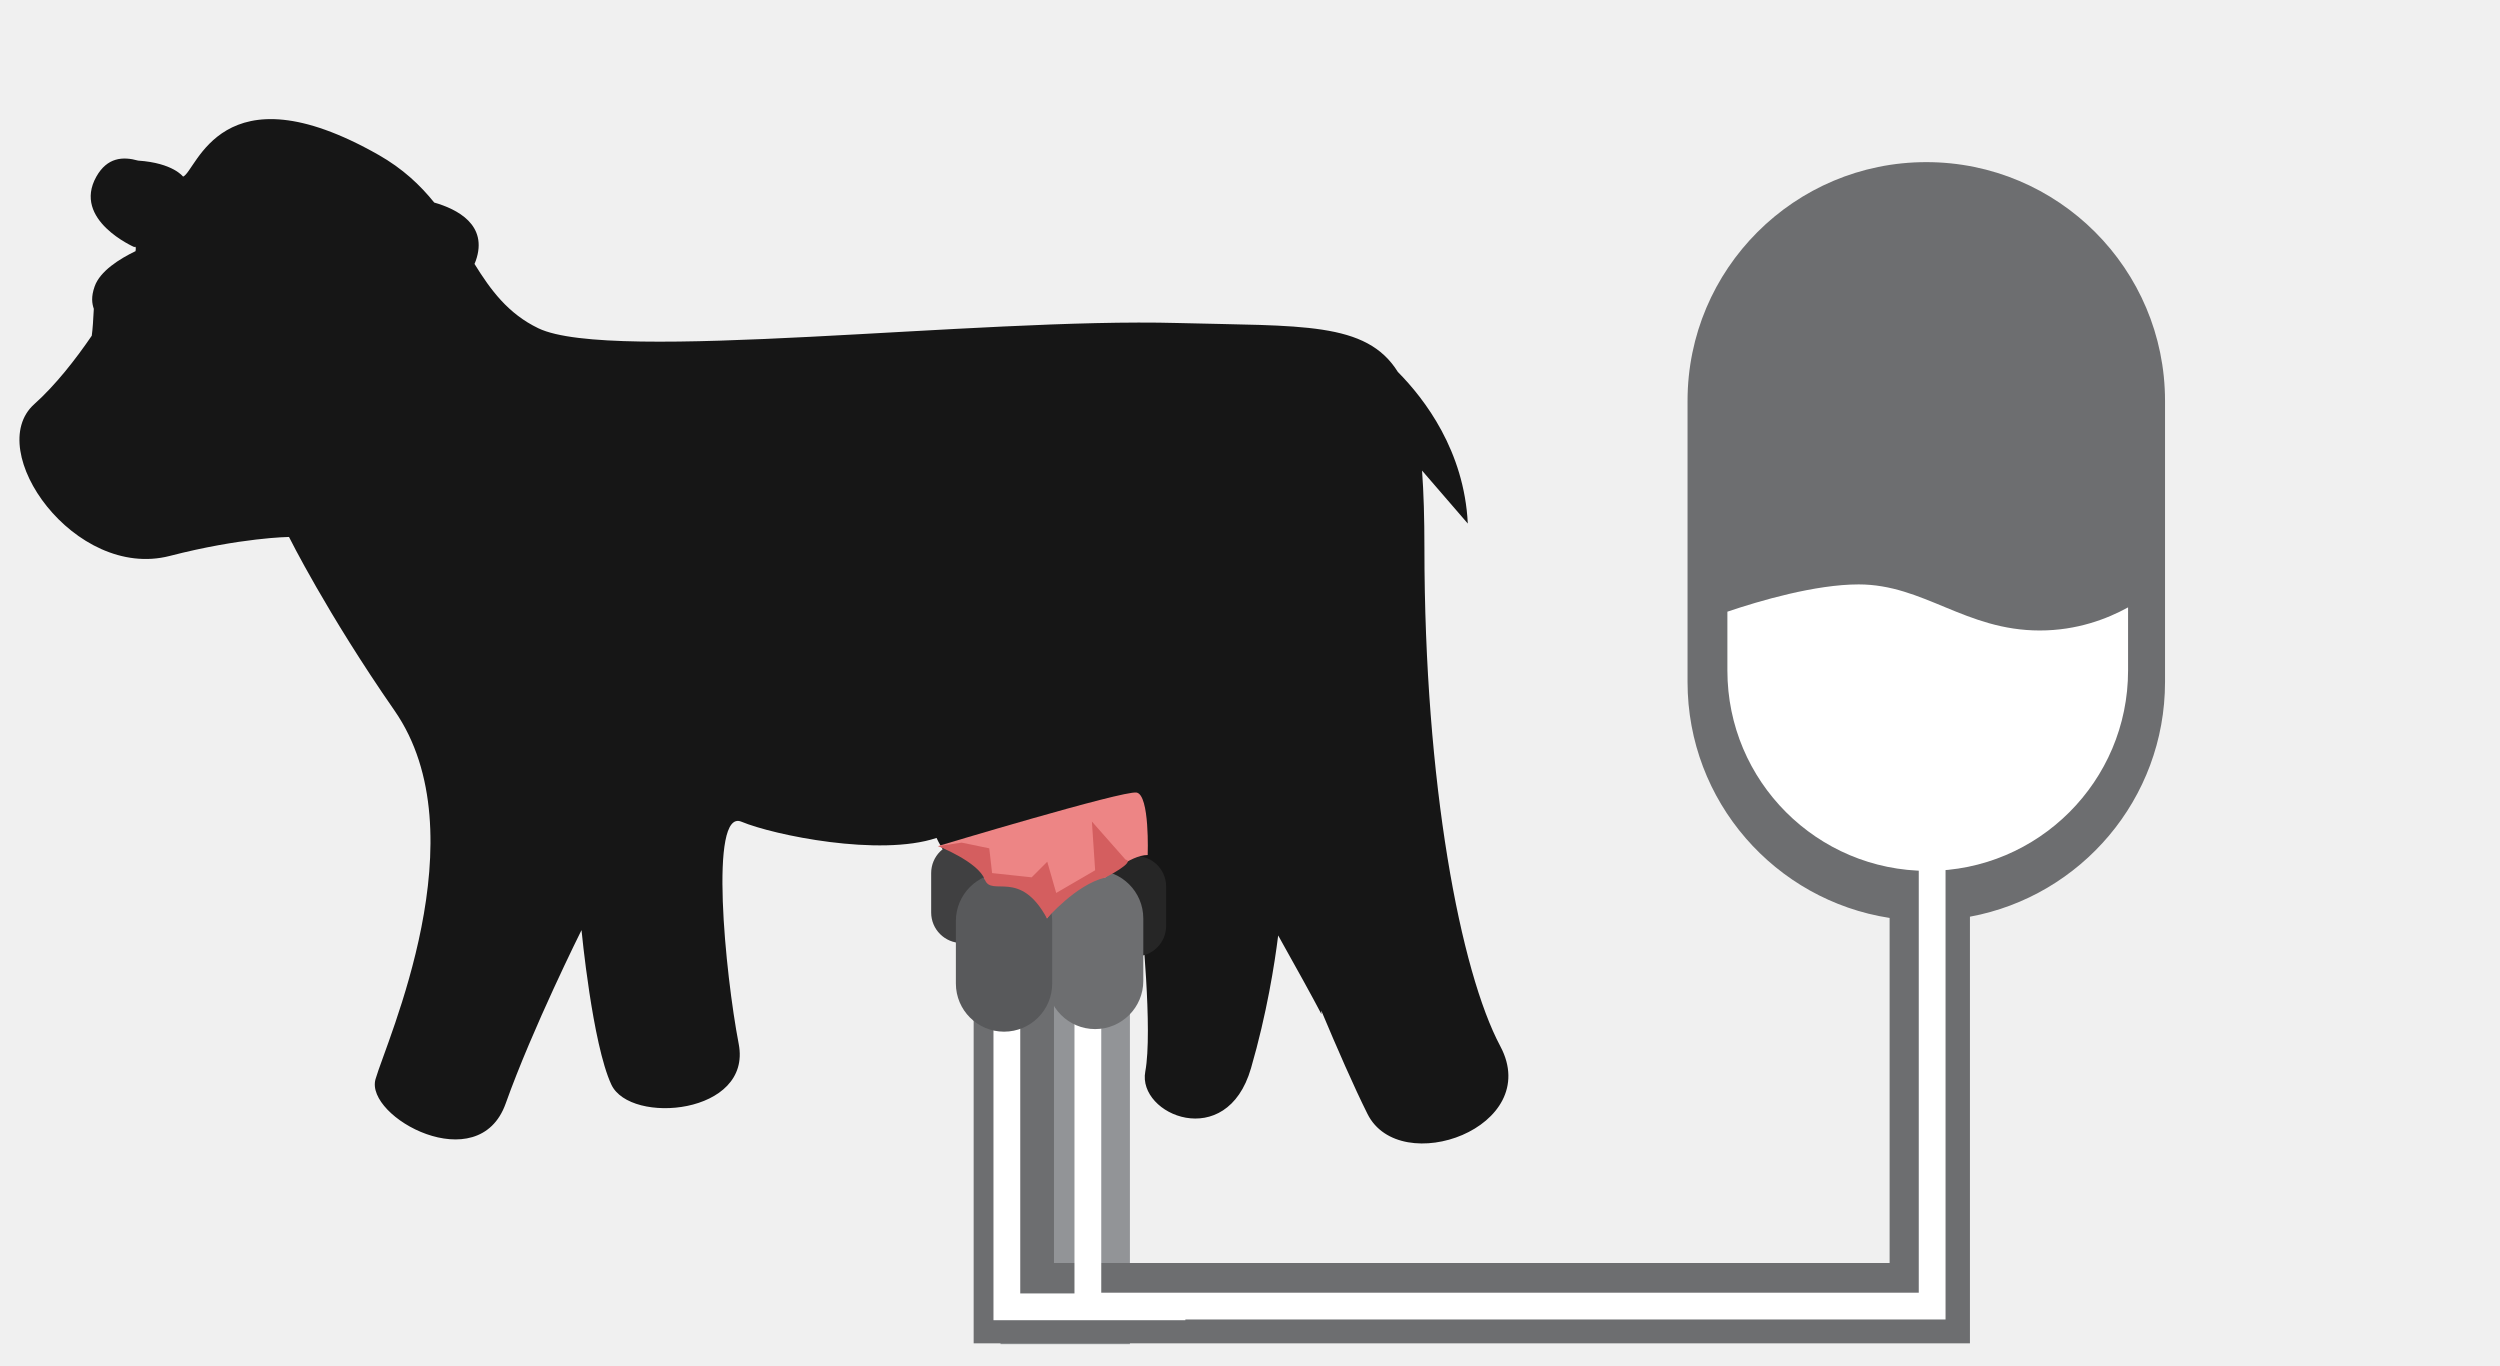
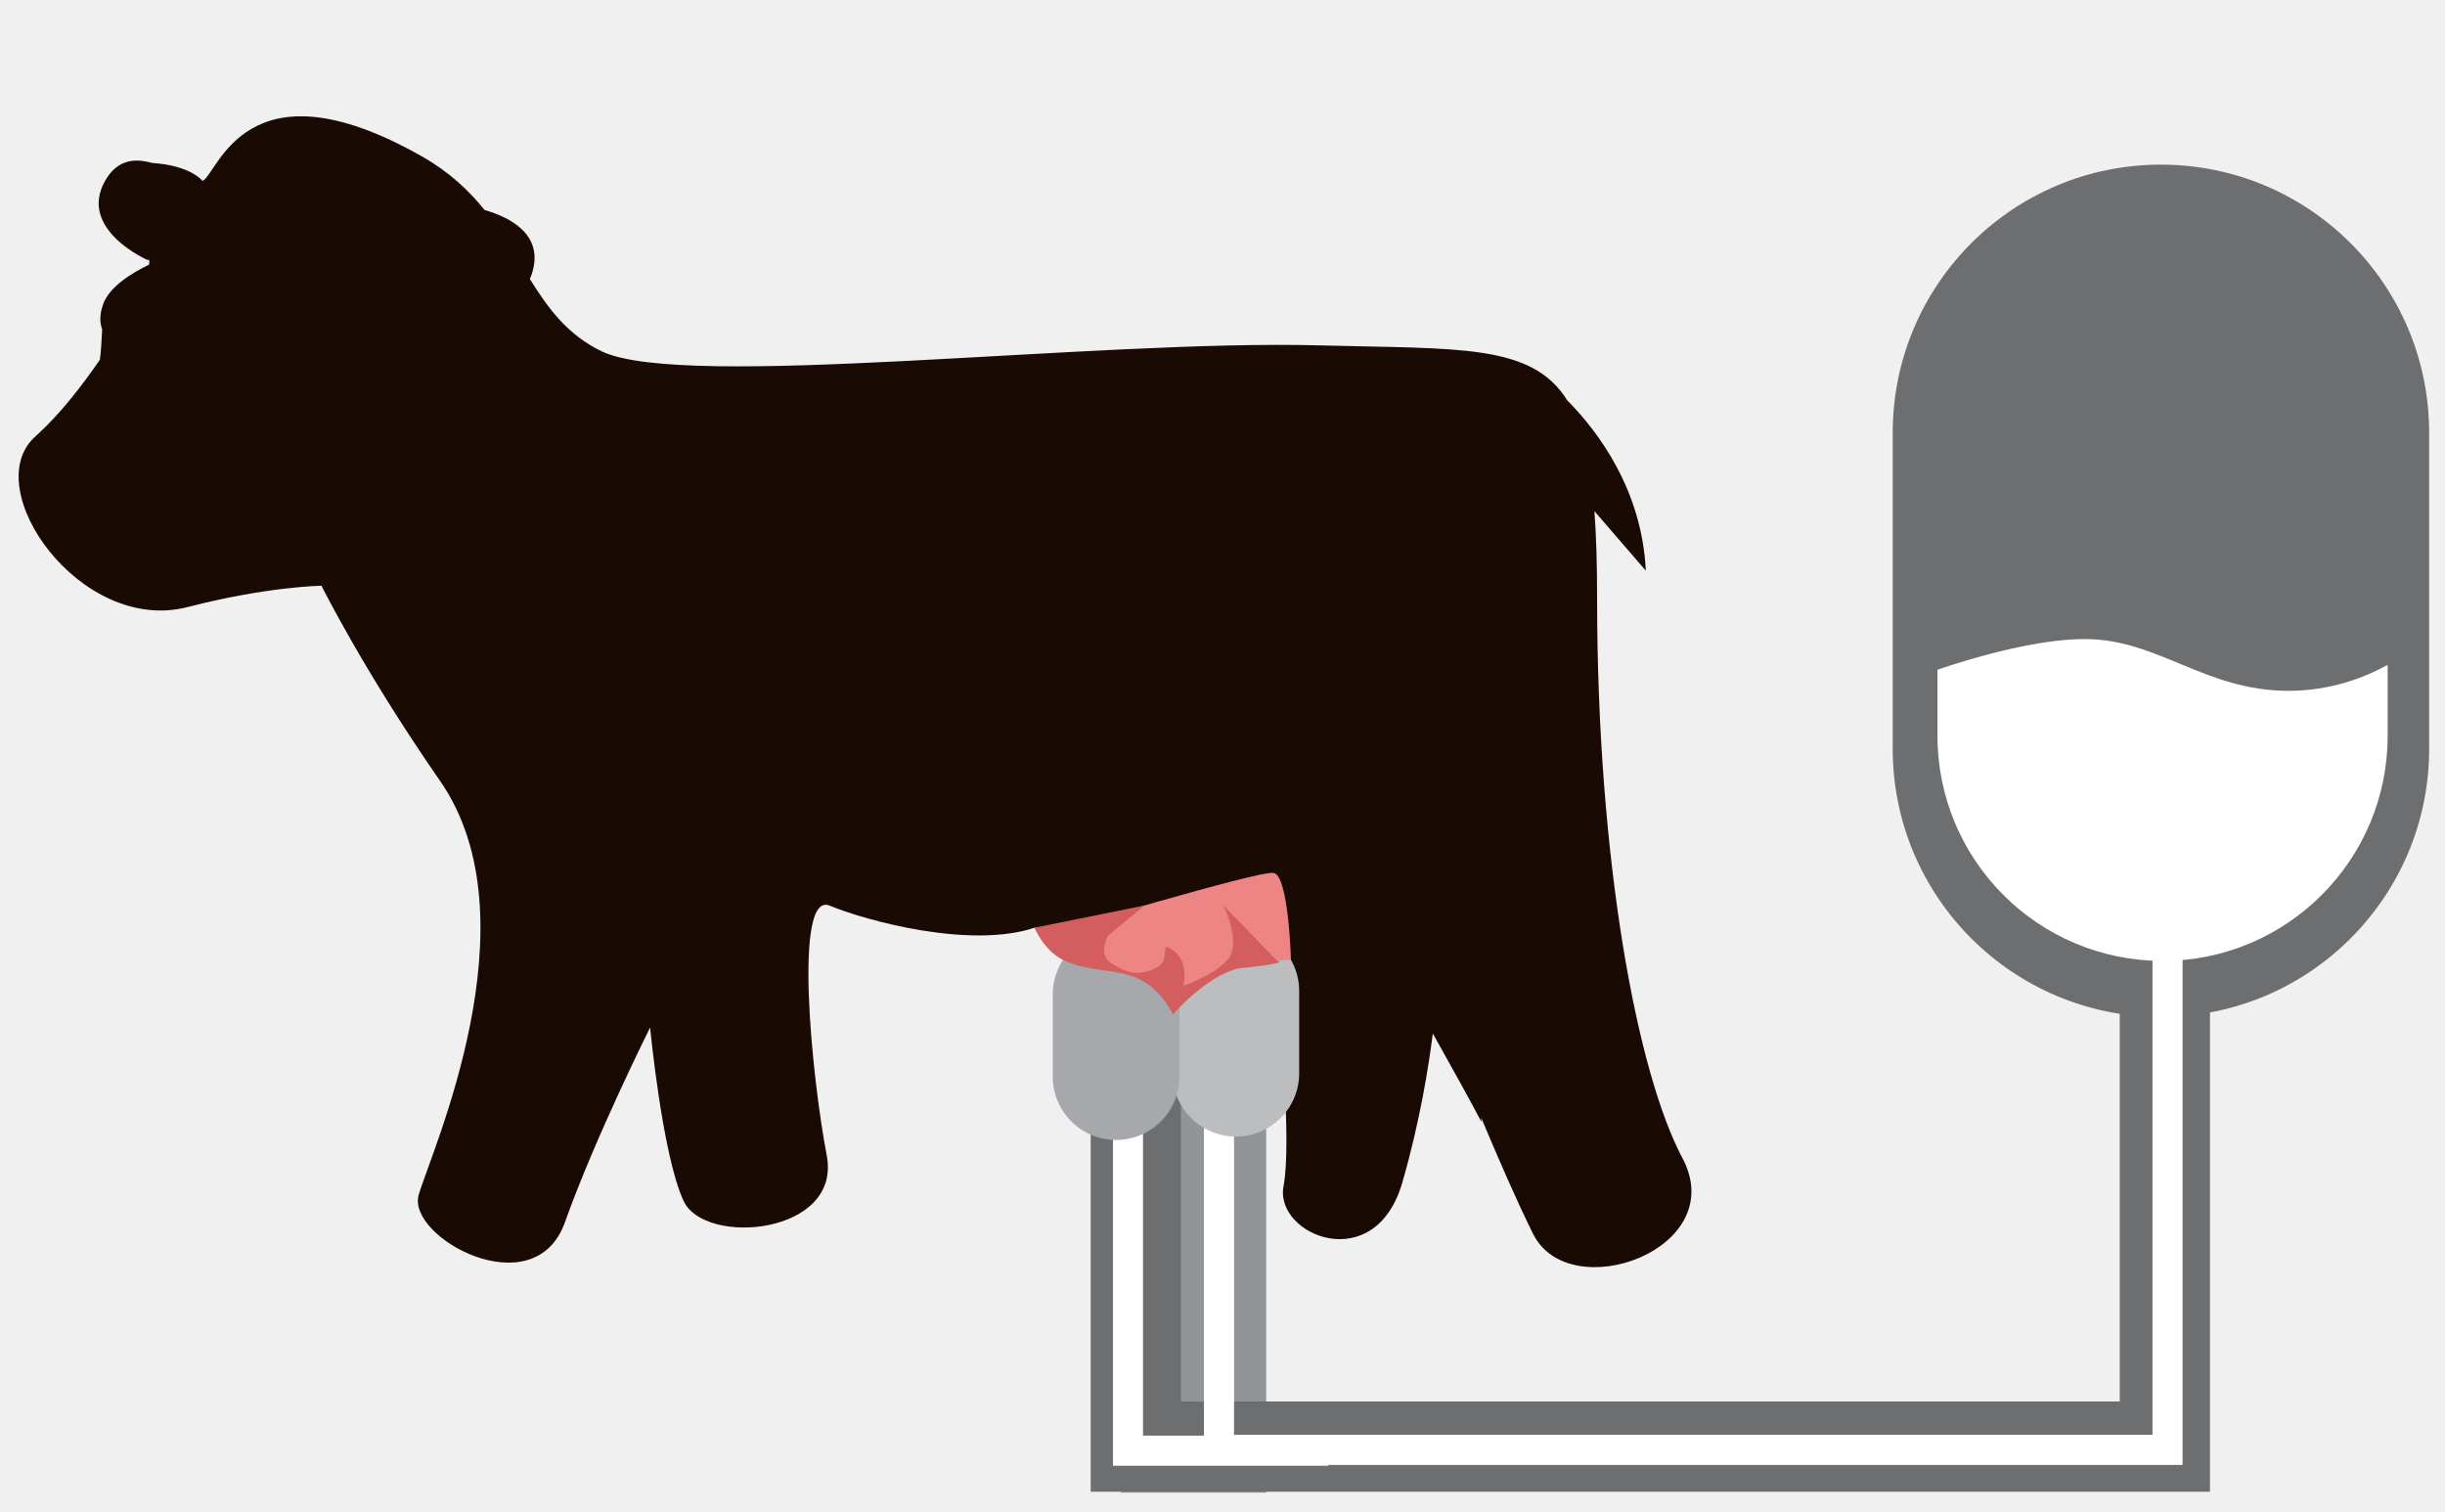
- <svg xmlns="http://www.w3.org/2000/svg" version="1.0" id="Layer_1" x="0px" y="0px" width="866px" height="473px" viewBox="0 0 866 473" enable-background="new 0 0 866 473" xml:space="preserve">
+ <svg xmlns="http://www.w3.org/2000/svg" version="1.0" id="Layer_1" x="0px" y="0px" width="765px" height="473px" viewBox="42.5 0 765 473" enable-background="new 42.5 0 765 473" xml:space="preserve">
  <g>
-     <polygon fill="#929497" points="391.402,465.617 346.576,465.617 346.576,437.793    363.577,437.793 363.577,312.581 391.402,312.581  " />
+     <g>
+       <polygon fill="#929497" points="438.681,467.018 393.193,467.018 393.193,438.781 410.446,438.781     410.446,311.72 438.681,311.72   " />
+     </g>
+     <path fill="#190B03" d="M568.878,362.281c-13.952-26.177-26.673-92.264-26.673-175.152   c0-10.396-0.253-19.398-0.834-27.197L557.454,178.562   c-1.251-25.55-15.133-43.758-24.589-53.301   c-11.128-17.841-33.943-16.025-77.354-17.197   c-70.507-1.912-199.051,14.228-224.776,1.848   c-10.643-5.124-16.737-13.409-22.446-22.616c0.157-0.373,0.318-0.739,0.459-1.144   c4.425-12.641-6.649-18.153-14.616-20.435c-4.945-6.135-11.078-11.939-19.604-16.772   c-55.332-31.398-63.908,5.754-68.677,7.665c0,0-3.522-4.816-15.801-5.635   c-5.361-1.508-10.871-1.14-14.688,5.635   C66.797,71.851,88.717,81.381,88.717,81.381s0.76-0.754,0.423,1.421   c-5.643,2.724-12.47,7.002-14.375,12.394c-1.31,3.721-0.928,6.002-0.294,7.891   c-0.166,3.458-0.403,7.221-0.72,9.447c-5.653,8.271-12.687,17.318-20.218,24.062   c-18.098,16.195,14.218,61.968,47.639,53.347   c25.064-6.471,41.913-6.672,41.913-6.672s13.272,26.728,37.087,61.03   c30.304,43.631-2.858,116.235-6.673,129.562   c-3.814,13.347,36.215,35.259,45.746,8.586   c9.522-26.684,26.666-60.977,26.666-60.977s3.813,40.021,10.486,54.304   c6.654,14.282,49.542,10.478,44.773-14.283   c-4.762-24.78-10.489-82.888,0.954-78.128   c11.435,4.762,44.036,13.585,64.037,6.912c0,0,5.478,0.936,7.521,4.025   c3.199,6.268,7.788,14.749,14.774,21.064c-1.389,5.464-1.597,11.149,2.274,13.726   c4.185,2.793,9.921-0.584,15.083-5.31c3.154,0.449,6.575,0.457,10.297-0.106   c0.358,4.263,2.127,7.897,7.01,8.274c9.051,0.699,9.451-6.243,8.638-13.376   c3.293-1.587,6.759-3.541,10.416-5.927c0,0,0.022-0.045,0.061-0.124   c0.544,5.186,4.52,44.454,1.852,58.674   c-2.858,15.24,28.576,28.402,37.152-1.14   c5.569-19.185,8.317-36.748,9.562-46.711c6.339,11.309,12.008,21.562,15.199,27.658   c0,0-0.007-0.435-0.043-1.232c5.458,12.991,11.506,26.857,16.248,36.333   C533.638,408.974,584.127,390.866,568.878,362.281z" />
+     <g>
+       <polygon fill="#6D6E70" points="733.966,466.732 383.753,466.732 383.753,310.073 411.99,310.073     411.99,438.496 705.729,438.496 705.729,76.005 733.966,76.005   " />
+     </g>
+     <g>
+       <path fill="#6D6E70" d="M802.543,234.263c0,46.343-37.574,83.917-83.917,83.917l0,0    c-46.354,0-83.928-37.574-83.928-83.917v-98.826    c0-46.353,37.574-83.927,83.928-83.927l0,0c46.343,0,83.917,37.575,83.917,83.927    V234.263z" />
+     </g>
+     <g>
+       <path fill="#FFFFFF" d="M789.555,230.237c0,38.879-31.535,70.415-70.425,70.415l0,0    c-38.907,0-70.425-31.536-70.425-70.415v-82.926    c0-38.898,31.518-70.434,70.425-70.434l0,0c38.89,0,70.425,31.536,70.425,70.434    V230.237z" />
+     </g>
+     <g>
+       <path fill="#6D6E70" d="M639.367,212.901c0,0,32.63-12.95,55.487-12.95    c22.851,0,37.538,16.195,63.651,16.195c26.105,0,42.438-16.195,42.438-16.195    l-6.231-91.988l-57.418-40.837l-58.753,6.48l-31.021,30.783L639.367,212.901z" />
+     </g>
+     <g>
+       <polygon fill="#FFFFFF" points="725.39,458.34 419.197,458.34 419.197,317.775     428.607,317.775 428.607,448.929 715.979,448.929 715.979,241.606 725.39,241.606   " />
+     </g>
+     <g>
+       <path fill="#BBBDBF" d="M448.994,335.791c0,10.938-8.87,19.816-19.807,19.816l0,0    c-10.956,0-19.816-8.879-19.816-19.816v-25.7c0-10.937,8.86-19.815,19.816-19.815    l0,0c10.937,0,19.807,8.879,19.807,19.815V335.791z" />
+     </g>
+     <g>
+       <polygon fill="#FFFFFF" points="458.177,458.599 390.721,458.599 390.721,346.004     400.132,346.004 400.132,449.185 458.177,449.185   " />
+     </g>
+     <g>
+       <path fill="#A6A8AB" d="M411.522,336.857c0,10.938-8.86,19.816-19.817,19.816l0,0    c-10.938,0-19.808-8.879-19.808-19.816v-25.7c0-10.937,8.87-19.816,19.808-19.816    l0,0c10.957,0,19.817,8.88,19.817,19.816V336.857z" />
+     </g>
+     <g>
+       <path fill="#ED8585" d="M371.207,291.939c0,0,13.917,0.175,16.472,11.765    c0,0,20.165-0.901,21.849,13.668c0,0,9.458-14.293,20.469-14.376    c0,0,10.146-2.656,16.424-2.656c0,0-0.706-26.435-5.412-27.224    C436.301,272.324,371.207,291.939,371.207,291.939z" />
+     </g>
+     <g>
+       <path fill="#D45E5F" d="M442.129,300.652l-16.812-17.344c0,0,5.929,11.968,1.14,17.132    c-4.788,5.166-13.685,7.97-13.685,7.97s1.875-7.399-3.144-10.983    c-5.018-3.586-0.055,2.794-5.478,5.487c-5.423,2.692-9.467,1.388-13.916-1.489    c-4.45-2.876-0.993-8.704-0.993-8.704l11.333-9.412l-34.414,6.967    c0,0,2.95,7.114,8.963,10.064c12.417,6.103,24.879-0.67,34.403,17.032    c0,0,10.238-11.939,20.469-14.376C429.996,302.996,446.053,301.443,442.129,300.652z" />
+     </g>
  </g>
-   <path fill="#161616" d="M519.703,362.407c-13.749-25.797-26.286-90.92-26.286-172.602  c0-10.244-0.25-19.116-0.821-26.801l15.849,18.36  c-1.232-25.178-14.912-43.121-24.231-52.526  c-10.965-17.582-33.448-15.792-76.227-16.946  c-69.479-1.884-196.15,14.021-221.502,1.82  c-10.487-5.049-16.493-13.214-22.118-22.288c0.155-0.367,0.313-0.728,0.453-1.126  c4.36-12.456-6.551-17.887-14.402-20.136c-4.873-6.045-10.917-11.766-19.32-16.529  c-54.526-30.941-62.977,5.67-67.678,7.554c0,0-3.47-4.746-15.569-5.553  c-5.284-1.486-10.714-1.125-14.476,5.553  c-8.441,15.017,13.161,24.41,13.161,24.41s0.748-0.743,0.417,1.399  c-5.562,2.684-12.291,6.901-14.167,12.215c-1.291,3.668-0.914,5.917-0.29,7.777  c-0.163,3.406-0.397,7.113-0.709,9.306c-5.57,8.15-12.502,17.067-19.924,23.712  c-17.834,15.959,14.012,61.066,46.945,52.57  c24.7-6.376,41.302-6.576,41.302-6.576s13.079,26.339,36.547,60.142  c29.863,42.997-2.817,114.543-6.576,127.676  c-3.759,13.151,35.687,34.745,45.08,8.459  c9.384-26.293,26.275-60.087,26.275-60.087s3.759,39.437,10.335,53.512  c6.558,14.075,48.821,10.326,44.12-14.075  c-4.692-24.42-10.335-81.681,0.942-76.989c11.268,4.691,47.879,12.201,67.588,5.625  c0,0,0.914,2.11,2.929,5.156c3.152,6.176,7.674,14.532,14.558,20.755  c-1.369,5.384-1.574,10.986,2.24,13.524c4.125,2.753,9.777-0.575,14.863-5.231  c3.108,0.442,6.479,0.45,10.147-0.104c0.354,4.2,2.096,7.782,6.908,8.153  c8.918,0.688,9.312-6.152,8.512-13.181c3.246-1.563,6.661-3.49,10.264-5.841  c0,0,0.022-0.044,0.06-0.122c0.536,5.114,4.453,43.807,1.824,57.82  c-2.816,15.017,28.16,27.987,36.611-1.124  c5.488-18.903,8.198-36.211,9.424-46.029  c6.246,11.144,11.832,21.246,14.978,27.253c0,0-0.007-0.428-0.042-1.214  c5.378,12.803,11.338,26.467,16.011,35.805  C484.976,408.42,534.729,390.575,519.703,362.407z" />
-   <path fill="#6D6E70" d="M667.269,56.161c-45.677,0-82.704,37.027-82.704,82.705v97.386  c0,41.349,30.354,75.61,69.997,81.723v119.536H365.099V310.96h-27.825v154.376  h345.112V317.545c38.446-7.107,67.579-40.789,67.579-81.292v-97.386  C749.965,93.188,712.937,56.161,667.269,56.161z" />
-   <g>
-     <path fill="#404041" d="M343.659,316.104c0,5.833-4.728,10.552-10.551,10.552l0,0   c-5.825,0-10.552-4.719-10.552-10.552v-13.668c0-5.834,4.728-10.552,10.552-10.552l0,0   c5.823,0,10.551,4.718,10.551,10.552V316.104z" />
-   </g>
-   <g>
-     <path fill="#262626" d="M403.947,320.742c0,5.832-4.728,10.553-10.552,10.553l0,0   c-5.824,0-10.552-4.721-10.552-10.553v-13.669c0-5.832,4.728-10.551,10.552-10.551   l0,0c5.824,0,10.552,4.719,10.552,10.551V320.742z" />
-   </g>
-   <path fill="#FFFFFF" d="M706.569,218.4c-25.733,0-40.207-15.96-62.724-15.96  c-15.008,0-34.278,5.663-45.478,9.444v20.401c0,38.314,31.058,69.39,69.398,69.39  c38.323,0,69.399-31.076,69.399-69.39v-21.889  C729.925,214.395,719.456,218.4,706.569,218.4z" />
-   <g>
-     <polygon fill="#FFFFFF" points="673.936,457.068 372.2,457.068 372.2,318.55 381.475,318.55    381.475,447.793 664.66,447.793 664.66,243.49 673.936,243.49  " />
-   </g>
-   <g>
-     <path fill="#6D6E70" d="M396.04,339.79c0,9.212-7.473,16.685-16.685,16.685l0,0   c-9.22,0-16.684-7.473-16.684-16.685v-21.639c0-9.211,7.464-16.685,16.684-16.685l0,0   c9.212,0,16.685,7.474,16.685,16.685V339.79z" />
-   </g>
-   <g>
-     <polygon fill="#FFFFFF" points="410.613,457.32 344.14,457.32 344.14,346.366    353.415,346.366 353.415,448.047 410.613,448.047  " />
-   </g>
-   <g>
-     <path fill="#58595B" d="M364.483,340.687c0,9.212-7.463,16.684-16.684,16.684l0,0   c-9.212,0-16.684-7.472-16.684-16.684v-21.639c0-9.211,7.472-16.684,16.684-16.684l0,0   c9.221,0,16.684,7.473,16.684,16.684V340.687z" />
-   </g>
-   <g>
-     <path fill="#ED8585" d="M324.91,293.089c0,0,13.714,0.173,16.231,11.594   c0,0,19.872-0.888,21.529,13.469c0,0,9.321-14.085,20.172-14.167   c0,0,8.532-7.807,14.719-7.807c0,0,0.77-20.859-3.868-21.638   C389.056,273.76,324.91,293.089,324.91,293.089z" />
-   </g>
-   <g>
-     <path fill="#D45E5F" d="M389.835,297.726l-11.603-13.142l1.123,16.883l-13.486,7.853   l-3.097-10.823l-5.398,5.407l-13.714-1.467l-0.978-8.577l-9.573-1.975   l-8.198,1.204c0,0,13.913,5.417,16.231,11.594   c2.318,6.178,12.146-3.977,21.529,13.469c0,0,10.09-11.766,20.172-14.167   C382.843,303.984,393.703,298.506,389.835,297.726z" />
-   </g>
-   <g>
- </g>
-   <g>
- </g>
-   <g>
- </g>
-   <g>
- </g>
-   <g>
- </g>
-   <g>
- </g>
</svg>
